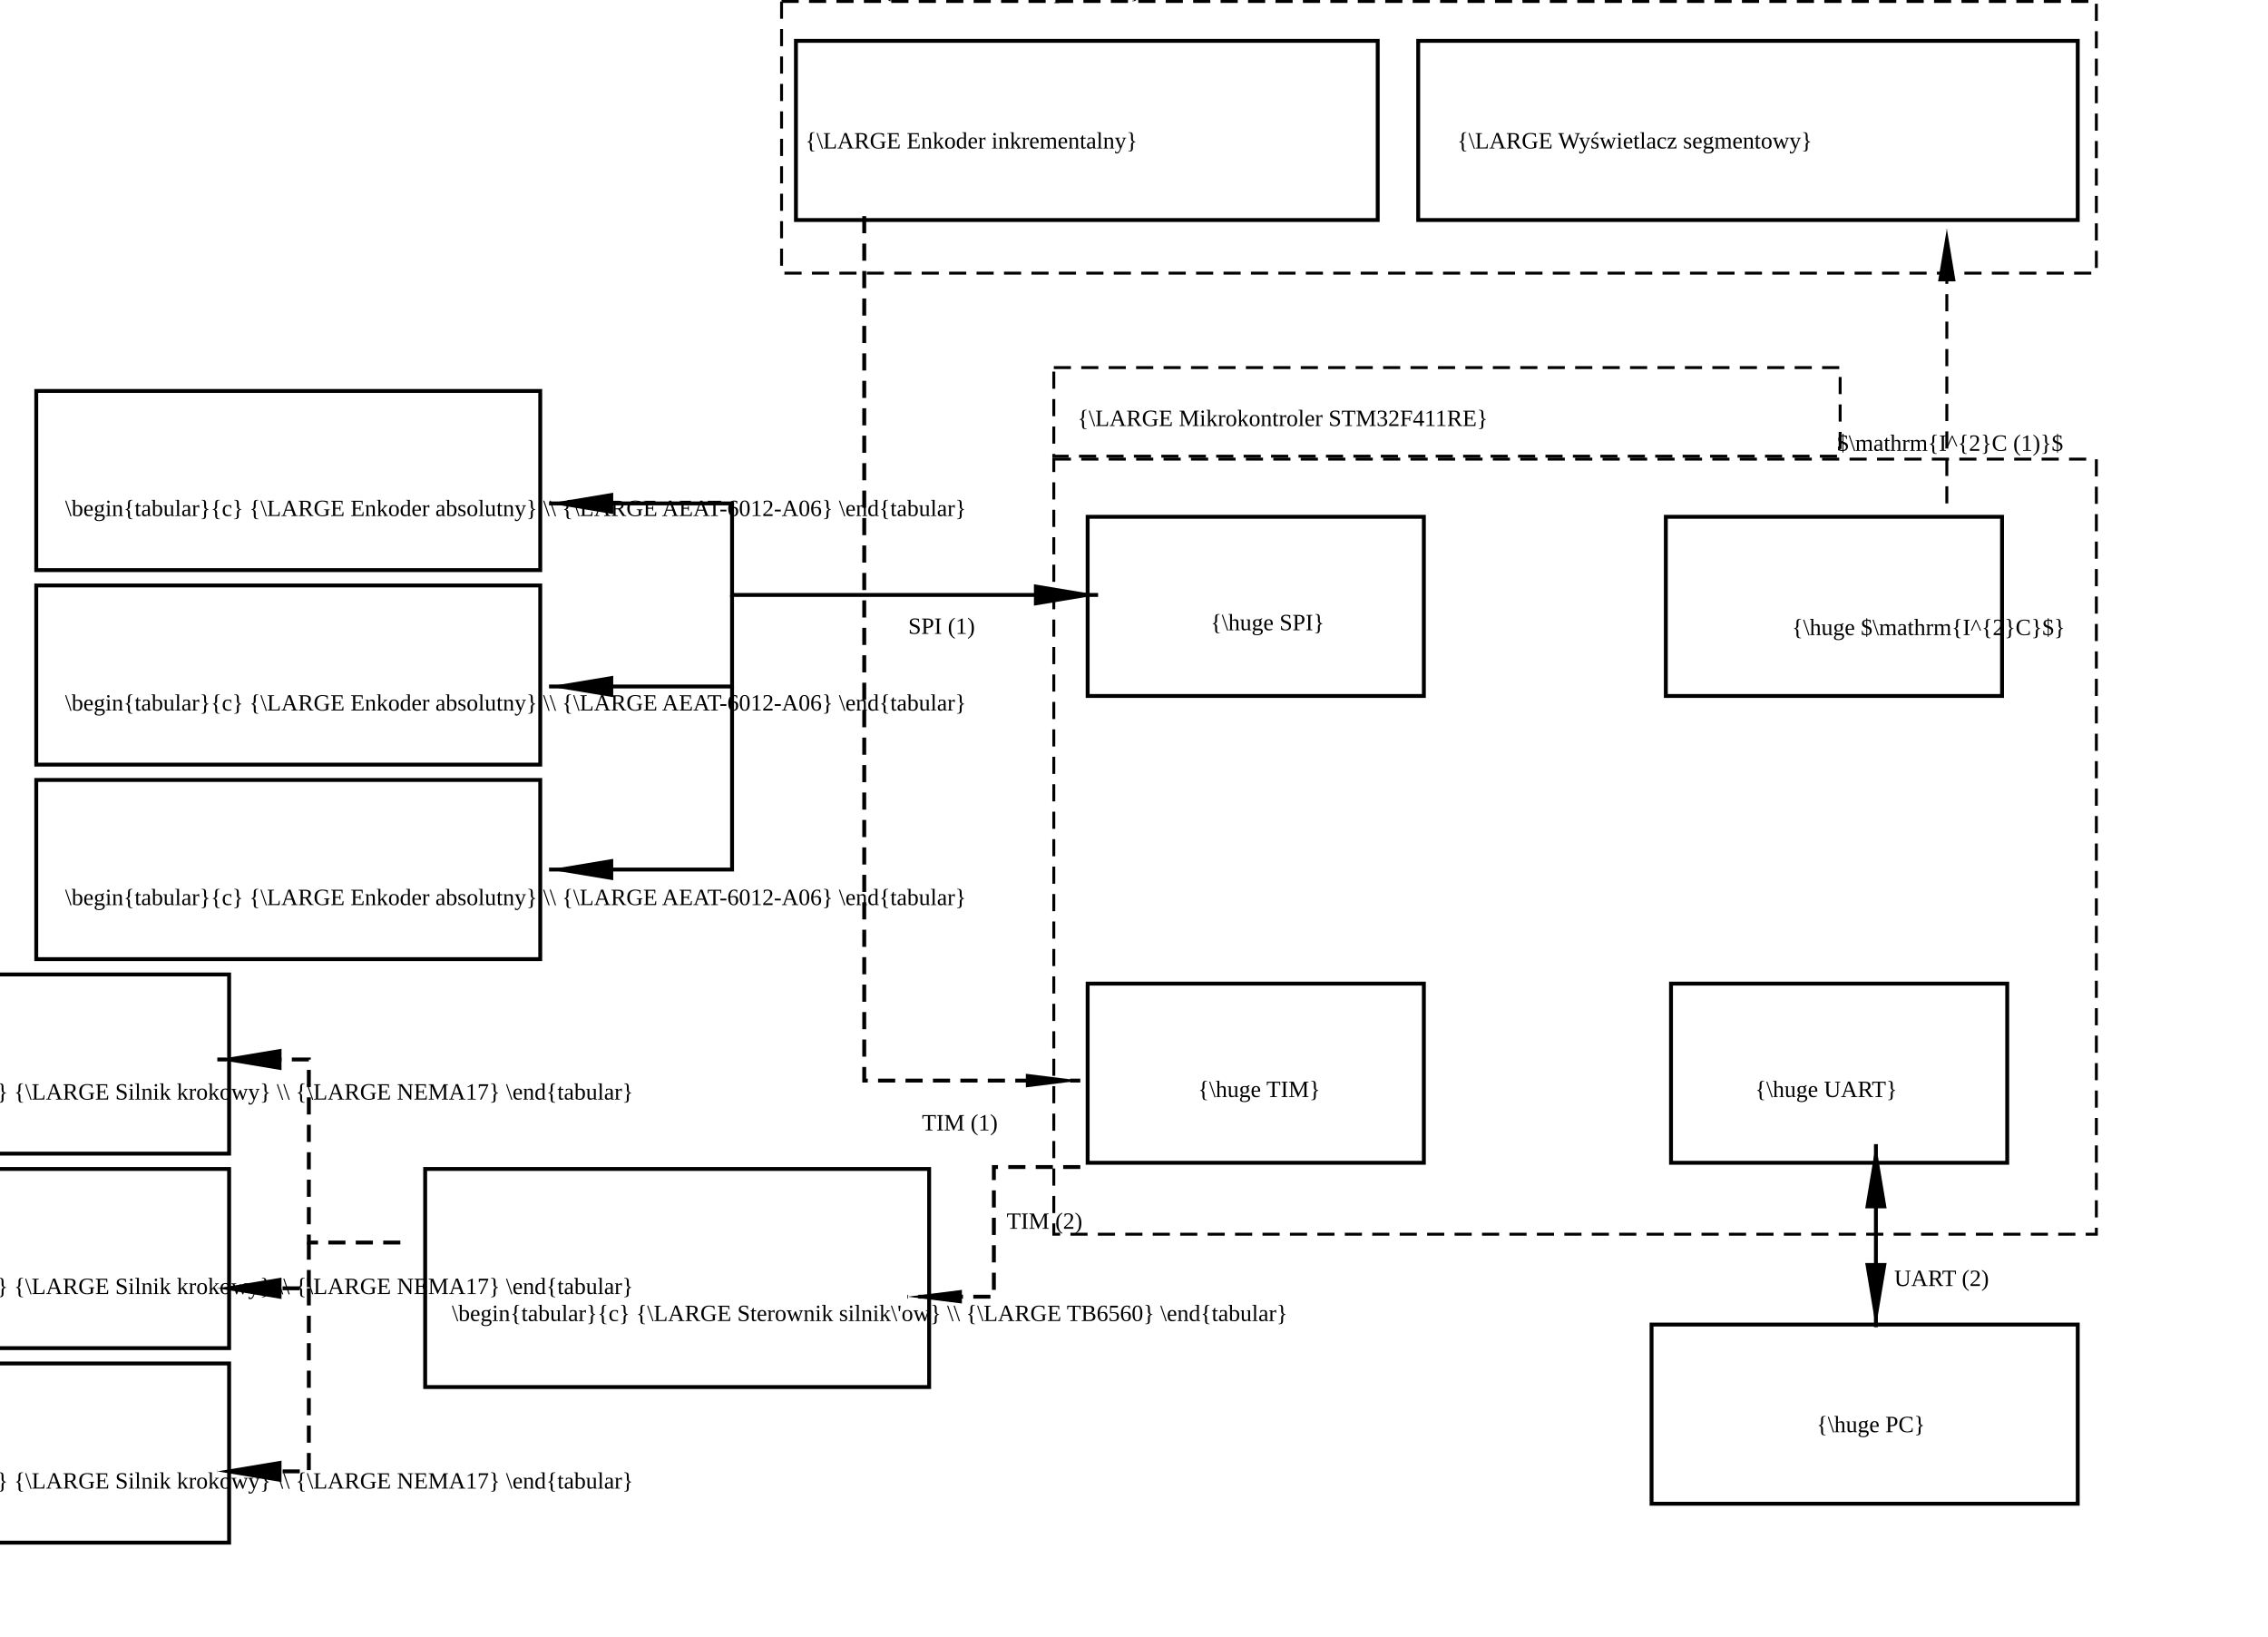
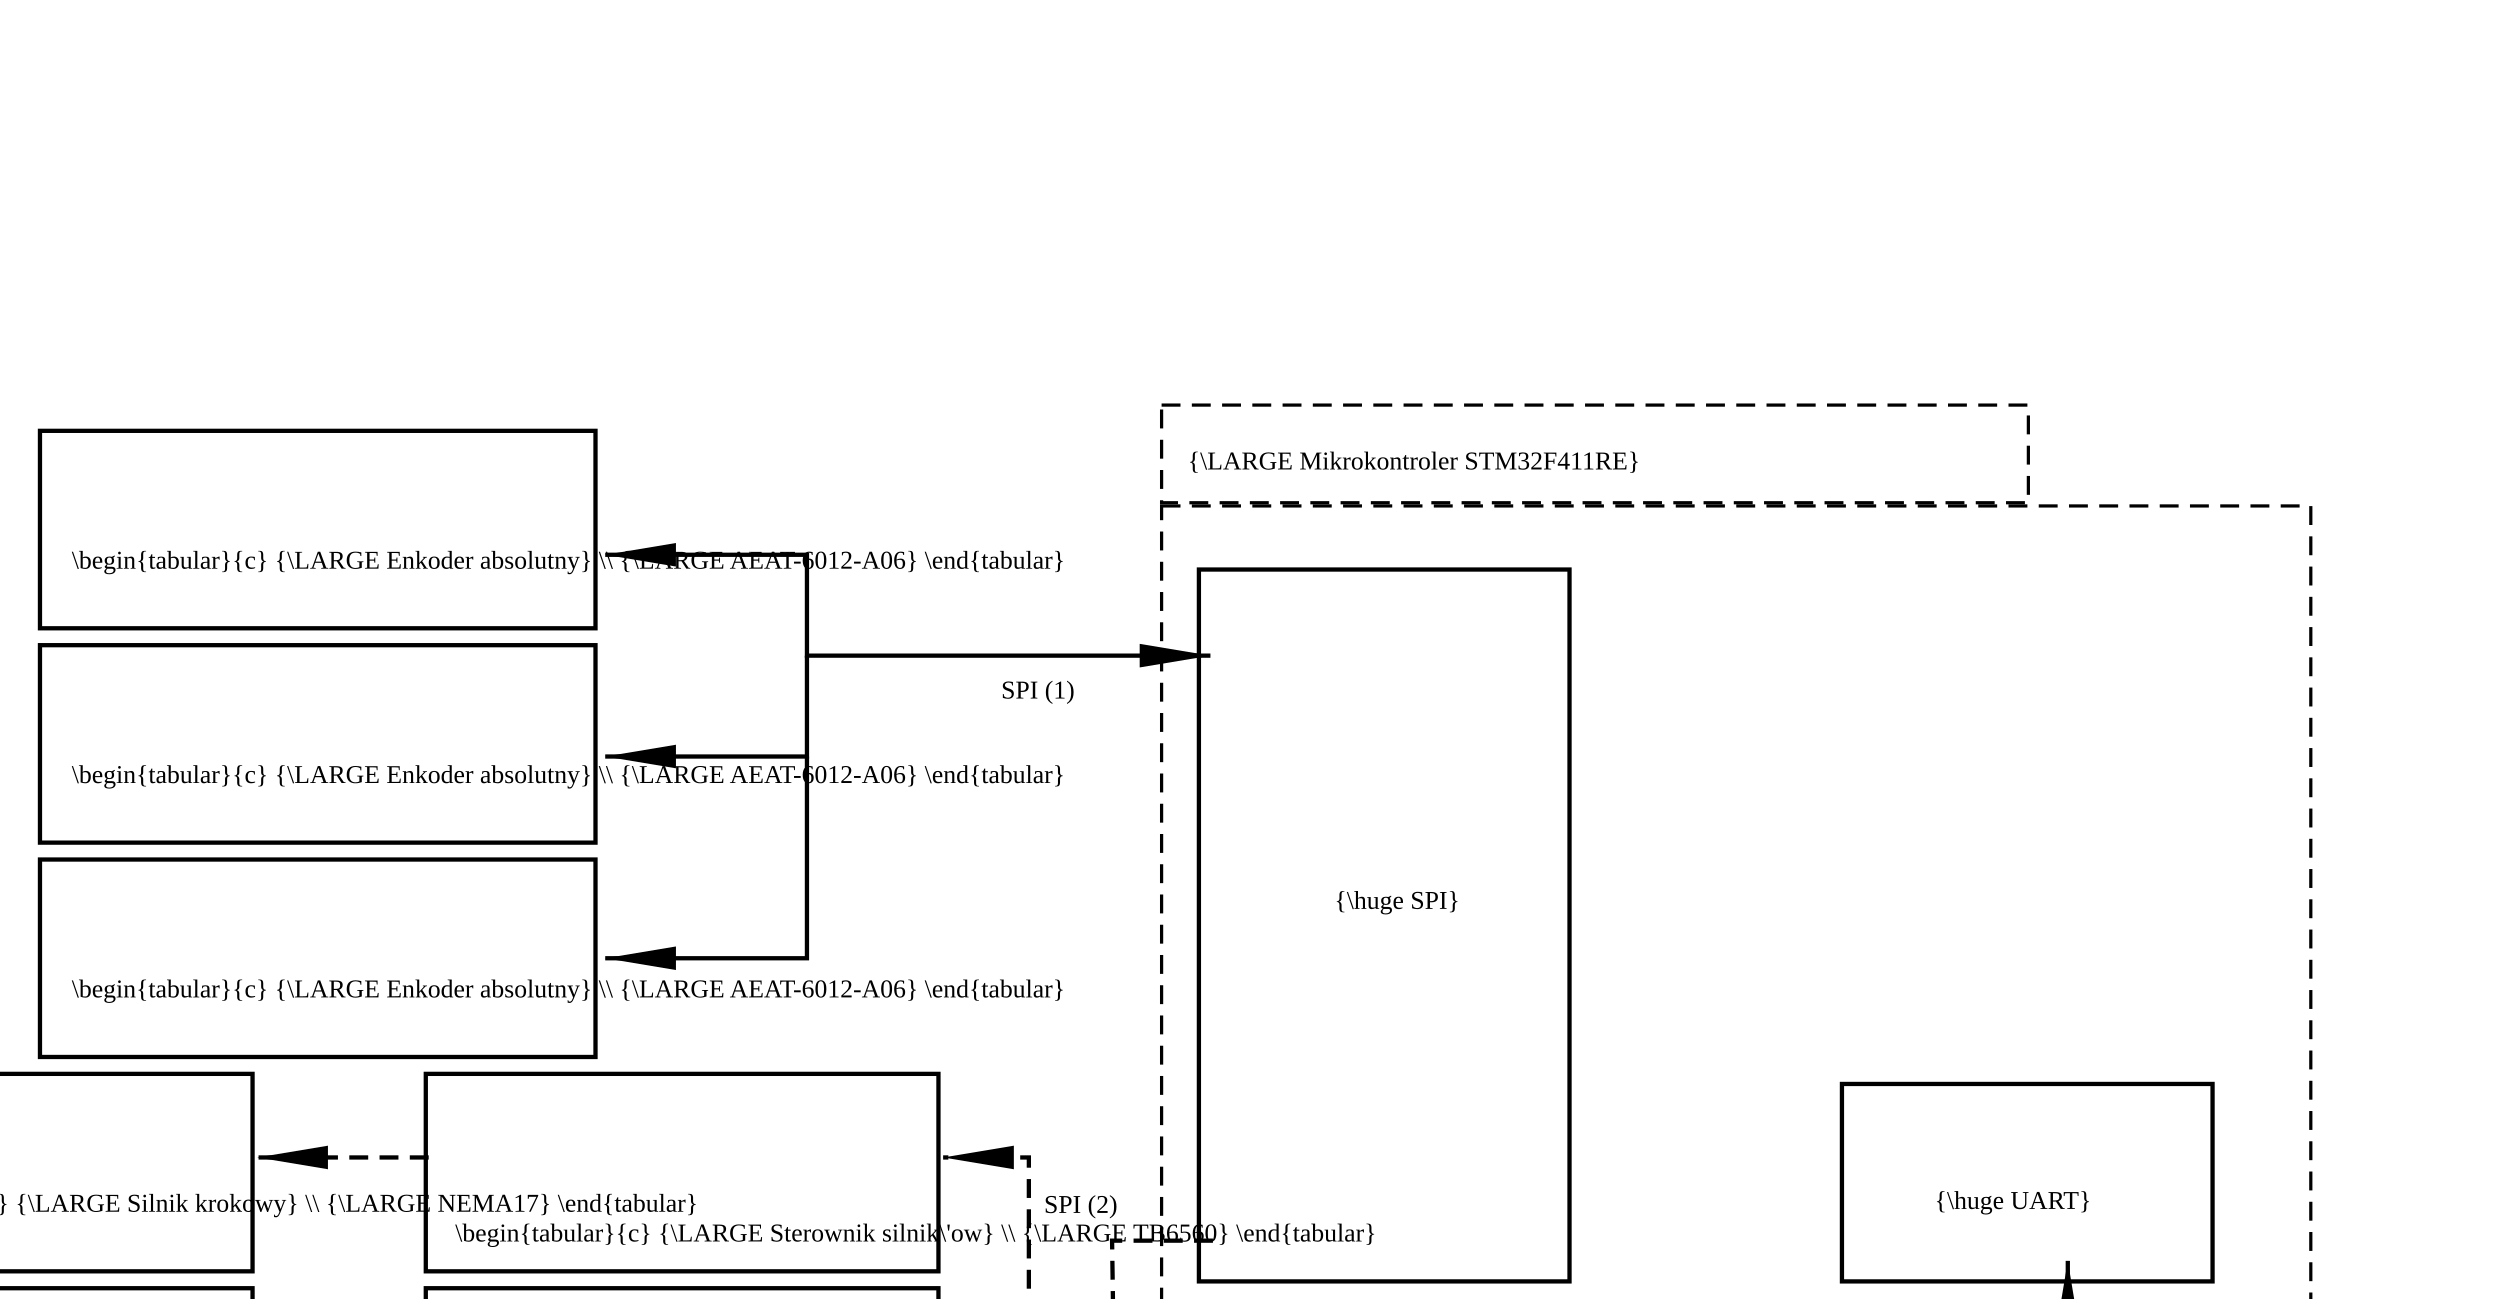
<svg xmlns="http://www.w3.org/2000/svg" xmlns:ns1="http://latexdraw.sourceforge.net/namespaces/latexdraw" version="1.1" baseProfile="full">
  <g>
-     <g ns1:type="rectangle" id="id263959774">
-       <rect x="559.333" y="265.706" width="172.902" height="92.118" ns1:borderPos="outer" stroke-width="2.0" stroke="black" fill="none" />
+     <g ns1:type="rectangle" id="id1342279117">
+       <rect x="559.333" y="265.706" width="172.902" height="332.118" ns1:borderPos="outer" stroke-width="2.0" stroke="black" fill="none" />
    </g>
-     <g ns1:type="rectangle" id="id1010548503">
-       <rect x="856.667" y="265.706" width="172.902" height="92.118" ns1:borderPos="outer" stroke-width="2.0" stroke="black" fill="none" />
+     <g ns1:type="text" id="id291327105" fill="black" ns1:position="bl">
+       <text x="622.555" y="424.015">{\huge SPI}</text>
    </g>
-     <g ns1:type="rectangle" id="id234486431">
-       <rect x="559.333" y="505.706" width="172.902" height="92.118" ns1:borderPos="outer" stroke-width="2.0" stroke="black" fill="none" />
-     </g>
-     <g ns1:type="text" id="id1530489495" fill="black" ns1:position="bl">
-       <text x="622.555" y="324.015">{\huge SPI}</text>
-     </g>
-     <g ns1:type="text" id="id1243526468" fill="black" ns1:position="bl">
-       <text x="921.515" y="326.515">{\huge $\mathrm{I^{2}C}$}</text>
-     </g>
-     <g ns1:type="text" id="id2123295425" fill="black" ns1:position="bl">
-       <text x="616.051" y="564.015">{\huge TIM}</text>
-     </g>
-     <g ns1:type="rectangle" id="id1426093659">
+     <g ns1:type="rectangle" id="id2116001770">
      <rect x="18.647" y="201" width="259.176" height="92.118" ns1:borderPos="outer" stroke-width="2.0" stroke="black" fill="none" />
    </g>
-     <g ns1:type="text" id="id396349635" fill="black" ns1:position="bl">
+     <g ns1:type="text" id="id101190711" fill="black" ns1:position="bl">
      <text x="33.485" y="265.309">\begin{tabular}{c} {\LARGE Enkoder absolutny} \\  {\LARGE AEAT-6012-A06}  \end{tabular}</text>
    </g>
-     <g ns1:type="rectangle" id="id1107025605">
+     <g ns1:type="rectangle" id="id82457555">
      <rect x="-81.353" y="501.0" width="199.176" height="92.118" ns1:borderPos="outer" stroke-width="2.0" stroke="black" fill="none" />
    </g>
-     <g ns1:type="text" id="id1899451363" fill="black" ns1:position="bl">
+     <g ns1:type="text" id="id748050038" fill="black" ns1:position="bl">
      <text x="-87.515" y="565.309">\begin{tabular}{c} {\LARGE Silnik krokowy} \\  {\LARGE NEMA17}  \end{tabular}</text>
    </g>
-     <g ns1:type="rectangle" id="id1856354038">
-       <rect x="218.647" y="601.0" width="259.176" height="112.118" ns1:borderPos="outer" stroke-width="2.0" stroke="black" fill="none" />
+     <g ns1:type="rectangle" id="id2033683612">
+       <rect x="198.647" y="501.0" width="239.176" height="92.118" ns1:borderPos="outer" stroke-width="2.0" stroke="black" fill="none" />
    </g>
-     <g ns1:type="text" id="id964015098" fill="black" ns1:position="bl">
-       <text x="232.364" y="679.187">\begin{tabular}{c} {\LARGE Sterownik silnik\'ow} \\  {\LARGE TB6560}  \end{tabular}</text>
+     <g ns1:type="text" id="id999291136" fill="black" ns1:position="bl">
+       <text x="212.364" y="579.187">\begin{tabular}{c} {\LARGE Sterownik silnik\'ow} \\  {\LARGE TB6560}  \end{tabular}</text>
    </g>
-     <g ns1:type="rectangle" id="id2049220644">
-       <rect x="729.324" y="21.0" width="339.176" height="92.118" ns1:borderPos="outer" stroke-width="2.0" stroke="black" fill="none" />
+     <g ns1:type="joinedLines" id="id1905474763">
+       <polyline points="376.471,305.882 376.471,352.941 282.353,352.941 " stroke-width="2.0" stroke="black" fill="none" ns1:rotationAngle="0.0" marker-end="url(#arrow1-1905474763)" />
    </g>
-     <g ns1:type="text" id="id686652528" fill="black" ns1:position="bl">
-       <text x="749.412" y="76.309">{\LARGE Wyświetlacz segmentowy}</text>
+     <g ns1:type="joinedLines" id="id1249747326">
+       <polyline points="376.471,352.941 376.471,447.059 282.353,447.059 " stroke-width="2.0" stroke="black" fill="none" ns1:rotationAngle="0.0" marker-end="url(#arrow1-1249747326)" />
    </g>
-     <g ns1:type="rectangle" id="id73524761">
-       <rect x="409.324" y="21.0" width="299.176" height="92.118" ns1:borderPos="outer" stroke-width="2.0" stroke="black" fill="none" />
+     <g ns1:type="joinedLines" id="id177805270">
+       <polyline points="564.706,305.882 376.471,305.882 376.471,258.824 282.353,258.824 " stroke-width="2.0" stroke="black" fill="none" ns1:rotationAngle="0.0" marker-start="url(#arrow0-177805270)" marker-end="url(#arrow1-177805270)" />
    </g>
-     <g ns1:type="text" id="id1917661589" fill="black" ns1:position="bl">
-       <text x="414.162" y="76.309">{\LARGE Enkoder inkrementalny}</text>
-     </g>
-     <g ns1:type="joinedLines" id="id2031571179">
-       <polyline points="376.471,305.882 376.471,352.941 282.353,352.941 " stroke-width="2.0" stroke="black" fill="none" ns1:rotationAngle="0.0" marker-end="url(#arrow1-2031571179)" />
-     </g>
-     <g ns1:type="joinedLines" id="id563062666">
-       <polyline points="376.471,352.941 376.471,447.059 282.353,447.059 " stroke-width="2.0" stroke="black" fill="none" ns1:rotationAngle="0.0" marker-end="url(#arrow1-563062666)" />
-     </g>
-     <g ns1:type="joinedLines" id="id2030466062">
-       <polyline points="564.706,305.882 376.471,305.882 376.471,258.824 282.353,258.824 " stroke-width="2.0" stroke="black" fill="none" ns1:rotationAngle="0.0" marker-start="url(#arrow0-2030466062)" marker-end="url(#arrow1-2030466062)" />
-     </g>
-     <g ns1:type="text" id="id634789138" fill="black" ns1:position="bl">
+     <g ns1:type="text" id="id292514264" fill="black" ns1:position="bl">
      <text x="467.059" y="325.882">SPI (1)</text>
    </g>
-     <g ns1:type="joinedLines" id="id1874508706">
-       <polyline points="205.882,638.824 158.824,638.824 158.824,544.706 111.765,544.706 " stroke-width="2.0" stroke="black" fill="none" stroke-dasharray="8.819, 5.292" ns1:rotationAngle="0.0" marker-end="url(#arrow1-1874508706)" />
-     </g>
-     <g ns1:type="joinedLines" id="id1228706638">
-       <polyline points="158.824,638.824 158.824,662.353 111.765,662.353 " stroke-width="2.0" stroke="black" fill="none" stroke-dasharray="8.819, 5.292" ns1:rotationAngle="0.0" marker-end="url(#arrow1-1228706638)" />
-     </g>
-     <g ns1:type="joinedLines" id="id1724579437">
-       <polyline points="158.824,662.353 158.824,756.471 111.765,756.471 " stroke-width="2.0" stroke="black" fill="none" stroke-dasharray="8.819, 5.292" ns1:rotationAngle="0.0" marker-end="url(#arrow1-1724579437)" />
-     </g>
-     <g ns1:type="joinedLines" id="id1871013172">
-       <polyline points="1001.176,258.824 1001.176,117.647 " stroke-width="1.5" stroke="black" stroke-dasharray="8.819, 5.292" ns1:rotationAngle="0.0" marker-end="url(#arrow1-1871013172)" />
-     </g>
-     <g ns1:type="text" id="id687303776" fill="black" ns1:position="bl">
-       <text x="474.118" y="581.176">TIM (1)</text>
-     </g>
-     <g ns1:type="text" id="id1149652205" fill="black" ns1:position="bl">
-       <text x="517.647" y="631.765">TIM (2)</text>
-     </g>
-     <g ns1:type="text" id="id1569971735" fill="black" ns1:position="bl">
+     <g ns1:type="text" id="id2124204439" fill="black" ns1:position="bl">
      <text x="554.118" y="219.015">{\LARGE Mikrokontroler STM32F411RE}</text>
    </g>
-     <g ns1:type="rectangle" id="id1226585682">
+     <g ns1:type="rectangle" id="id1697186242">
      <rect x="541.926" y="236.044" width="536.147" height="398.5" ns1:borderPos="outer" stroke-width="1.5" stroke="black" fill="none" stroke-dasharray="8.819, 5.292" />
    </g>
-     <g ns1:type="rectangle" id="id1351540983">
+     <g ns1:type="rectangle" id="id364026109">
      <rect x="541.926" y="188.985" width="404.382" height="45.559" ns1:borderPos="outer" stroke-width="1.5" stroke="black" fill="none" stroke-dasharray="8.819, 5.292" />
    </g>
-     <g ns1:type="text" id="id1528207073" fill="black" ns1:position="bl">
-       <text x="944.706" y="231.765">$\mathrm{I^{2}C (1)}$</text>
-     </g>
-     <g ns1:type="rectangle" id="id2092452908">
+     <g ns1:type="rectangle" id="id552606913">
      <rect x="859.333" y="505.706" width="172.902" height="92.118" ns1:borderPos="outer" stroke-width="2.0" stroke="black" fill="none" />
    </g>
-     <g ns1:type="text" id="id196883288" fill="black" ns1:position="bl">
+     <g ns1:type="text" id="id170815342" fill="black" ns1:position="bl">
      <text x="902.555" y="564.015">{\huge UART}</text>
    </g>
-     <g ns1:type="rectangle" id="id903595823">
+     <g ns1:type="rectangle" id="id714632446">
      <rect x="849.324" y="681.0" width="219.176" height="92.118" ns1:borderPos="outer" stroke-width="2.0" stroke="black" fill="none" />
    </g>
-     <g ns1:type="text" id="id1103300155" fill="black" ns1:position="bl">
+     <g ns1:type="text" id="id1922753718" fill="black" ns1:position="bl">
      <text x="934.162" y="736.309">{\huge PC}</text>
    </g>
-     <g ns1:type="joinedLines" id="id709510035">
-       <polyline points="964.706,588.235 964.706,682.353 " stroke-width="2.0" stroke="black" ns1:rotationAngle="0.0" marker-start="url(#arrow0-709510035)" marker-end="url(#arrow1-709510035)" />
+     <g ns1:type="joinedLines" id="id453806471">
+       <polyline points="964.706,588.235 964.706,682.353 " stroke-width="2.0" stroke="black" ns1:rotationAngle="0.0" marker-start="url(#arrow0-453806471)" marker-end="url(#arrow1-453806471)" />
    </g>
-     <g ns1:type="text" id="id439350182" fill="black" ns1:position="bl">
+     <g ns1:type="text" id="id1818496571" fill="black" ns1:position="bl">
      <text x="974.118" y="661.176">UART (2)</text>
    </g>
-     <g ns1:type="rectangle" id="id1492470856">
-       <rect x="401.926" y="0.75" width="676.147" height="139.676" ns1:borderPos="outer" stroke-width="1.5" stroke="black" fill="none" stroke-dasharray="8.819, 5.292" />
-     </g>
-     <g ns1:type="rectangle" id="id1420261401">
-       <rect x="401.926" y="-46.309" width="384.032" height="45.559" ns1:borderPos="outer" stroke-width="1.5" stroke="black" fill="none" stroke-dasharray="8.819, 5.292" />
-     </g>
-     <g ns1:type="text" id="id1523060264" fill="black" ns1:position="bl">
-       <text x="454.118" y="-0.985">{\LARGE Panel operatora}</text>
-     </g>
-     <g ns1:type="rectangle" id="id1215366552">
+     <g ns1:type="rectangle" id="id324788865">
      <rect x="18.647" y="301" width="259.176" height="92.118" ns1:borderPos="outer" stroke-width="2.0" stroke="black" fill="none" />
    </g>
-     <g ns1:type="text" id="id1833233925" fill="black" ns1:position="bl">
+     <g ns1:type="text" id="id1316325614" fill="black" ns1:position="bl">
      <text x="33.485" y="365.309">\begin{tabular}{c} {\LARGE Enkoder absolutny} \\  {\LARGE AEAT-6012-A06}  \end{tabular}</text>
    </g>
-     <g ns1:type="rectangle" id="id1487746571">
+     <g ns1:type="rectangle" id="id41296971">
      <rect x="18.647" y="401" width="259.176" height="92.118" ns1:borderPos="outer" stroke-width="2.0" stroke="black" fill="none" />
    </g>
-     <g ns1:type="text" id="id17236430" fill="black" ns1:position="bl">
+     <g ns1:type="text" id="id1687445040" fill="black" ns1:position="bl">
      <text x="33.485" y="465.309">\begin{tabular}{c} {\LARGE Enkoder absolutny} \\  {\LARGE AEAT-6012-A06}  \end{tabular}</text>
    </g>
-     <g ns1:type="joinedLines" id="id953116257">
-       <polyline points="444.444,111.111 444.444,555.556 555.556,555.556 " stroke-width="2.0" stroke="black" fill="none" stroke-dasharray="8.819, 5.292" ns1:rotationAngle="0.0" marker-end="url(#arrow1-953116257)" />
-     </g>
-     <g ns1:type="joinedLines" id="id1074635293">
-       <polyline points="555.556,600 511.111,600 511.111,666.667 466.667,666.667 " stroke-width="2.0" stroke="black" fill="none" stroke-dasharray="8.819, 5.292" ns1:rotationAngle="0.0" marker-end="url(#arrow1-1074635293)" />
-     </g>
-     <g ns1:type="rectangle" id="id1140647492">
+     <g ns1:type="rectangle" id="id1467185813">
      <rect x="-81.353" y="601.0" width="199.176" height="92.118" ns1:borderPos="outer" stroke-width="2.0" stroke="black" fill="none" />
    </g>
-     <g ns1:type="text" id="id1626524098" fill="black" ns1:position="bl">
+     <g ns1:type="text" id="id1167686403" fill="black" ns1:position="bl">
      <text x="-87.515" y="665.309">\begin{tabular}{c} {\LARGE Silnik krokowy} \\  {\LARGE NEMA17}  \end{tabular}</text>
    </g>
-     <g ns1:type="rectangle" id="id914118329">
+     <g ns1:type="rectangle" id="id158467831">
      <rect x="-81.353" y="701.0" width="199.176" height="92.118" ns1:borderPos="outer" stroke-width="2.0" stroke="black" fill="none" />
    </g>
-     <g ns1:type="text" id="id1286446132" fill="black" ns1:position="bl">
+     <g ns1:type="text" id="id692833434" fill="black" ns1:position="bl">
      <text x="-87.515" y="765.309">\begin{tabular}{c} {\LARGE Silnik krokowy} \\  {\LARGE NEMA17}  \end{tabular}</text>
+     </g>
+     <g ns1:type="joinedLines" id="id815215354">
+       <polyline points="565.882,578.824 518.824,578.824 520.0,660.0 440.0,660.0 " stroke-width="2.0" stroke="black" fill="none" stroke-dasharray="8.819, 5.292" ns1:rotationAngle="0.0" marker-end="url(#arrow1-815215354)" />
+     </g>
+     <g ns1:type="text" id="id1261106731" fill="black" ns1:position="bl">
+       <text x="487.059" y="565.882">SPI (2)</text>
+     </g>
+     <g ns1:type="rectangle" id="id317656276">
+       <rect x="198.647" y="601.0" width="239.176" height="92.118" ns1:borderPos="outer" stroke-width="2.0" stroke="black" fill="none" />
+     </g>
+     <g ns1:type="text" id="id620422166" fill="black" ns1:position="bl">
+       <text x="212.364" y="679.187">\begin{tabular}{c} {\LARGE Sterownik silnik\'ow} \\  {\LARGE TB6560}  \end{tabular}</text>
+     </g>
+     <g ns1:type="rectangle" id="id1862057339">
+       <rect x="198.647" y="701.0" width="239.176" height="92.118" ns1:borderPos="outer" stroke-width="2.0" stroke="black" fill="none" />
+     </g>
+     <g ns1:type="text" id="id1787497798" fill="black" ns1:position="bl">
+       <text x="212.364" y="779.187">\begin{tabular}{c} {\LARGE Sterownik silnik\'ow} \\  {\LARGE TB6560}  \end{tabular}</text>
+     </g>
+     <g ns1:type="joinedLines" id="id1522382912">
+       <polyline points="480.0,700.0 480.0,640.0 480.0,540.0 440.0,540.0 " stroke-width="2.0" stroke="black" fill="none" stroke-dasharray="8.819, 5.292" ns1:rotationAngle="0.0" marker-end="url(#arrow1-1522382912)" />
+     </g>
+     <g ns1:type="joinedLines" id="id1239569735">
+       <polyline points="480.0,700.0 480.0,740.0 480.0,760.0 440.304,763.321 " stroke-width="2.0" stroke="black" fill="none" stroke-dasharray="8.819, 5.292" ns1:rotationAngle="0.0" marker-end="url(#arrow1-1239569735)" />
+     </g>
+     <g ns1:type="joinedLines" id="id1837274838">
+       <polyline points="200.0,540.0 160.0,540.0 140.0,540.0 120.0,540.0 " stroke-width="2.0" stroke="black" fill="none" stroke-dasharray="8.819, 5.292" ns1:rotationAngle="0.0" marker-end="url(#arrow1-1837274838)" />
+     </g>
+     <g ns1:type="joinedLines" id="id159768579">
+       <polyline points="200.0,640.0 180.0,640.0 160.0,640.0 120.0,640.0 " stroke-width="2.0" stroke="black" fill="none" stroke-dasharray="8.819, 5.292" ns1:rotationAngle="0.0" marker-end="url(#arrow1-159768579)" />
+     </g>
+     <g ns1:type="joinedLines" id="id2124005673">
+       <polyline points="200.0,740.0 160.0,740.0 140.0,740.0 120.0,740.0 " stroke-width="2.0" stroke="black" fill="none" stroke-dasharray="8.819, 5.292" ns1:rotationAngle="0.0" marker-end="url(#arrow1-2124005673)" />
    </g>
  </g>
  <defs>
-     <marker overflow="visible" orient="auto" id="arrow1-2031571179">
+     <marker overflow="visible" orient="auto" id="arrow1-1905474763">
      <path d="M 0.0 0.0 L -16.5 2.75 L -16.5 0.0 L -16.5 -2.75 z " ns1:arrSizeNum="4.0" fill="black" />
    </marker>
-     <marker overflow="visible" orient="auto" id="arrow1-563062666">
+     <marker overflow="visible" orient="auto" id="arrow1-1249747326">
      <path d="M 0.0 0.0 L -16.5 2.75 L -16.5 0.0 L -16.5 -2.75 z " ns1:arrSizeNum="4.0" fill="black" />
    </marker>
-     <marker overflow="visible" orient="auto" id="arrow0-2030466062">
+     <marker overflow="visible" orient="auto" id="arrow0-177805270">
      <path d="M 0.0 0.0 L 16.5 2.75 L 16.5 0.0 L 16.5 -2.75 z " ns1:arrSizeNum="4.0" fill="black" />
    </marker>
-     <marker overflow="visible" orient="auto" id="arrow1-2030466062">
+     <marker overflow="visible" orient="auto" id="arrow1-177805270">
      <path d="M 0.0 0.0 L -16.5 2.75 L -16.5 0.0 L -16.5 -2.75 z " ns1:arrSizeNum="4.0" fill="black" />
    </marker>
-     <marker overflow="visible" orient="auto" id="arrow1-1874508706">
+     <marker overflow="visible" orient="auto" id="arrow0-453806471">
+       <path d="M 0.0 0.0 L 16.5 2.75 L 16.5 0.0 L 16.5 -2.75 z " ns1:arrSizeNum="4.0" fill="black" />
+     </marker>
+     <marker overflow="visible" orient="auto" id="arrow1-453806471">
      <path d="M 0.0 0.0 L -16.5 2.75 L -16.5 0.0 L -16.5 -2.75 z " ns1:arrSizeNum="4.0" fill="black" />
    </marker>
-     <marker overflow="visible" orient="auto" id="arrow1-1228706638">
+     <marker overflow="visible" orient="auto" id="arrow1-815215354">
      <path d="M 0.0 0.0 L -16.5 2.75 L -16.5 0.0 L -16.5 -2.75 z " ns1:arrSizeNum="4.0" fill="black" />
    </marker>
-     <marker overflow="visible" orient="auto" id="arrow1-1724579437">
+     <marker overflow="visible" orient="auto" id="arrow1-1522382912">
      <path d="M 0.0 0.0 L -16.5 2.75 L -16.5 0.0 L -16.5 -2.75 z " ns1:arrSizeNum="4.0" fill="black" />
    </marker>
-     <marker overflow="visible" orient="auto" id="arrow1-1871013172">
-       <path d="M 0.0 0.0 L -18.0 3.0 L -18.0 0.0 L -18.0 -3.0 z " ns1:arrSizeNum="4.0" fill="black" />
-     </marker>
-     <marker overflow="visible" orient="auto" id="arrow0-709510035">
-       <path d="M 0.0 0.0 L 16.5 2.75 L 16.5 0.0 L 16.5 -2.75 z " ns1:arrSizeNum="4.0" fill="black" />
-     </marker>
-     <marker overflow="visible" orient="auto" id="arrow1-709510035">
+     <marker overflow="visible" orient="auto" id="arrow1-1239569735">
      <path d="M 0.0 0.0 L -16.5 2.75 L -16.5 0.0 L -16.5 -2.75 z " ns1:arrSizeNum="4.0" fill="black" />
    </marker>
-     <marker overflow="visible" orient="auto" id="arrow1-953116257">
-       <path d="M 0.0 0.0 L -14.0 1.75 L -14.0 0.0 L -14.0 -1.75 z " ns1:arrSizeNum="2.0" fill="black" />
+     <marker overflow="visible" orient="auto" id="arrow1-1837274838">
+       <path d="M 0.0 0.0 L -16.5 2.75 L -16.5 0.0 L -16.5 -2.75 z " ns1:arrSizeNum="4.0" fill="black" />
    </marker>
-     <marker overflow="visible" orient="auto" id="arrow1-1074635293">
-       <path d="M 0.0 0.0 L -14.0 1.75 L -14.0 0.0 L -14.0 -1.75 z " ns1:arrSizeNum="2.0" fill="black" />
+     <marker overflow="visible" orient="auto" id="arrow1-159768579">
+       <path d="M 0.0 0.0 L -16.5 2.75 L -16.5 0.0 L -16.5 -2.75 z " ns1:arrSizeNum="4.0" fill="black" />
+     </marker>
+     <marker overflow="visible" orient="auto" id="arrow1-2124005673">
+       <path d="M 0.0 0.0 L -16.5 2.75 L -16.5 0.0 L -16.5 -2.75 z " ns1:arrSizeNum="4.0" fill="black" />
    </marker>
  </defs>
</svg>
